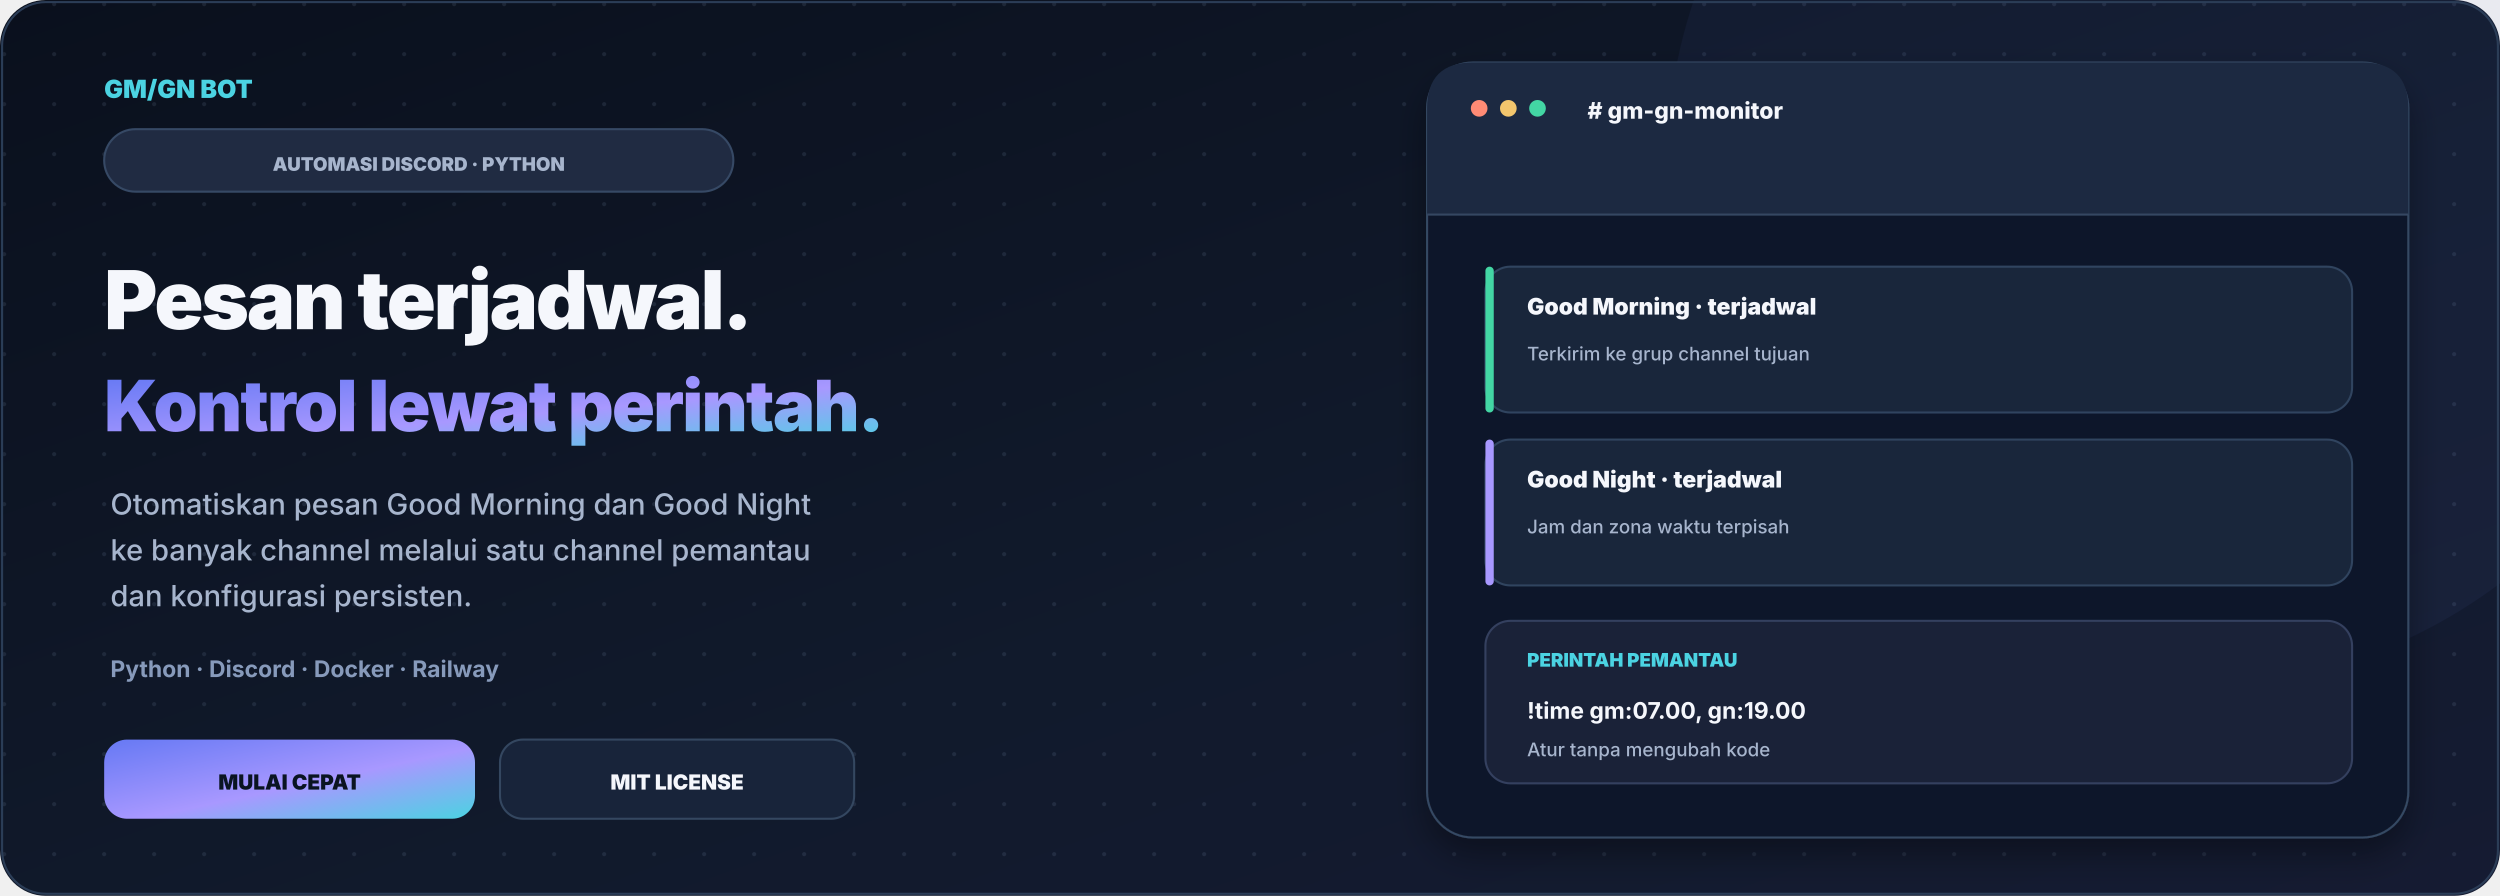
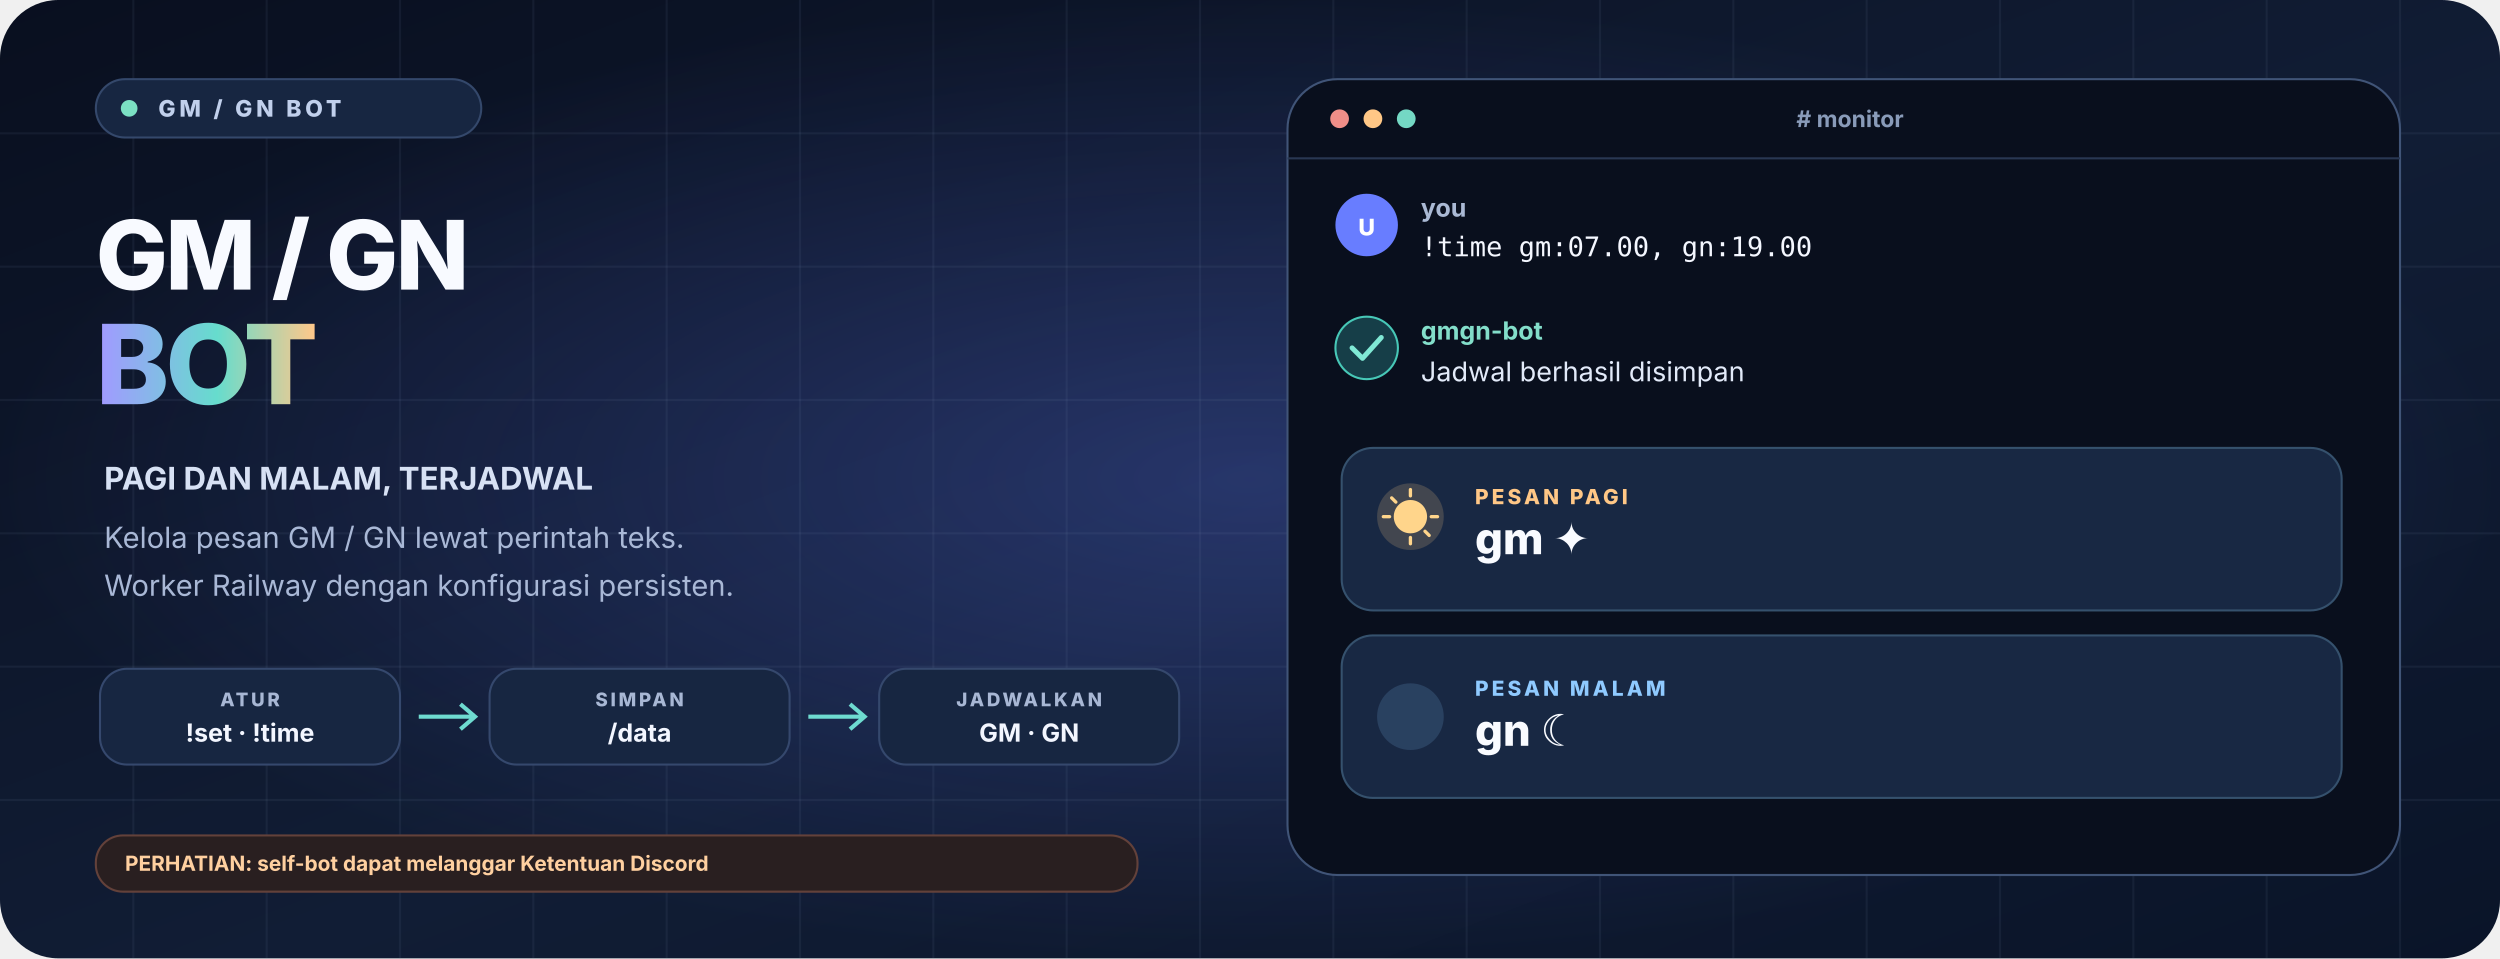
- <svg xmlns="http://www.w3.org/2000/svg" width="1200" height="430" viewBox="0 0 1200 430" role="img" aria-labelledby="title desc">
+ <svg xmlns="http://www.w3.org/2000/svg" width="1200" height="460" viewBox="0 0 1200 460" role="img" aria-label="GM GN Bot ilustrasi utama">
  <defs>
    <linearGradient id="bg" x1="0" y1="0" x2="1" y2="1">
-       <stop stop-color="#0A101D" />
-       <stop offset=".58" stop-color="#111A2C" />
-       <stop offset="1" stop-color="#151B32" />
+       <stop stop-color="#090F1F" />
+       <stop offset=".55" stop-color="#111D35" />
+       <stop offset="1" stop-color="#0A1428" />
    </linearGradient>
-     <linearGradient id="accent" x1="0" y1="0" x2="1" y2="1">
-       <stop stop-color="#6679F4" />
-       <stop offset=".55" stop-color="#A898FF" />
-       <stop offset="1" stop-color="#4BD3E2" />
+     <linearGradient id="accent">
+       <stop stop-color="#A09BFF" />
+       <stop offset=".54" stop-color="#66DCCD" />
+       <stop offset="1" stop-color="#FFC88A" />
    </linearGradient>
-     <linearGradient id="warm" x1="0" y1="0" x2="1" y2="1">
-       <stop stop-color="#FF8B75" />
-       <stop offset="1" stop-color="#A898FF" />
-     </linearGradient>
-     <pattern id="dots" width="24" height="24" patternUnits="userSpaceOnUse">
-       <circle cx="2" cy="2" r="1" fill="#9DB0D6" fill-opacity=".12" />
-     </pattern>
-     <filter id="shadow" x="-20%" y="-20%" width="140%" height="140%">
-       <feDropShadow dx="0" dy="8" stdDeviation="8" flood-color="#030713" flood-opacity=".35" />
-     </filter>
+     <radialGradient id="glow">
+       <stop stop-color="#647CFF" stop-opacity=".27" />
+       <stop offset="1" stop-color="#647CFF" stop-opacity="0" />
+     </radialGradient>
  </defs>
-   <rect width="1200" height="430" rx="22" fill="url(#bg)" />
-   <rect width="1200" height="430" rx="22" fill="url(#dots)" />
-   <circle cx="1050" cy="80" r="250" fill="#6679F4" opacity=".055" />
-   <rect x="1" y="1" width="1198" height="428" rx="21" fill="none" stroke="#2B3D57" />
-   <text x="50" y="47" font-family="Inter,Segoe UI,Arial,sans-serif" font-size="12" font-weight="900" fill="#4BD3E2" text-anchor="start">GM/GN BOT</text>
-   <rect x="50" y="62" width="302" height="30" rx="15" fill="#202B42" stroke="#364965" />
-   <text x="201" y="82" font-family="Inter,Segoe UI,Arial,sans-serif" font-size="9" font-weight="850" fill="#A7B5CD" text-anchor="middle">AUTOMASI DISCORD · PYTHON</text>
-   <text x="50" y="158" font-family="Inter,Segoe UI,Arial,sans-serif" font-size="39" font-weight="900" fill="#F5F7FC" text-anchor="start" letter-spacing="-1.1">Pesan terjadwal.</text>
-   <text x="50" y="207" font-family="Inter,Segoe UI,Arial,sans-serif" font-size="34" font-weight="900" fill="url(#accent)" text-anchor="start" letter-spacing="-0.8">Kontrol lewat perintah.</text>
-   <text x="53" y="247" font-family="Inter,Segoe UI,Arial,sans-serif" font-size="14" font-weight="550" fill="#A7B5CD" text-anchor="start">Otomatiskan pesan Good Morning dan Good Night</text>
-   <text x="53" y="269" font-family="Inter,Segoe UI,Arial,sans-serif" font-size="14" font-weight="550" fill="#A7B5CD" text-anchor="start">ke banyak channel melalui satu channel pemantau</text>
-   <text x="53" y="291" font-family="Inter,Segoe UI,Arial,sans-serif" font-size="14" font-weight="550" fill="#A7B5CD" text-anchor="start">dan konfigurasi persisten.</text>
-   <text x="53" y="325" font-family="Inter,Segoe UI,Arial,sans-serif" font-size="11" font-weight="750" fill="#879ABB" text-anchor="start">Python  ·  Discord  ·  Docker  ·  Railway</text>
-   <rect x="50" y="355" width="178" height="38" rx="11" fill="url(#accent)" />
-   <text x="139" y="379" font-family="Inter,Segoe UI,Arial,sans-serif" font-size="10" font-weight="900" fill="#0A1422" text-anchor="middle">MULAI CEPAT</text>
-   <rect x="240" y="355" width="170" height="38" rx="11" fill="#18243A" stroke="#344760" />
-   <text x="325" y="379" font-family="Inter,Segoe UI,Arial,sans-serif" font-size="10" font-weight="850" fill="#F5F7FC" text-anchor="middle">MIT LICENSE</text>
-   <rect x="685" y="30" width="471" height="372" rx="22" fill="#11192A" stroke="#344863" filter="url(#shadow)" />
-   <path d="M685 52q0-22 22-22h427q22 0 22 22v51H685Z" fill="#1C2941" />
-   <path d="M685 103h471" stroke="#354762" />
-   <circle cx="710" cy="52" r="4" fill="#FF8B75" />
-   <circle cx="724" cy="52" r="4" fill="#F3C66D" />
-   <circle cx="738" cy="52" r="4" fill="#43D6A4" />
-   <text x="762" y="57" font-family="Inter,Segoe UI,Arial,sans-serif" font-size="11" font-weight="800" fill="#F5F7FC" text-anchor="start"># gm-gn-monitor</text>
-   <rect x="713" y="128" width="416" height="70" rx="12" fill="#19263B" stroke="#30445F" />
-   <rect x="713" y="128" width="4" height="70" rx="2" fill="#43D6A4" />
-   <text x="733" y="151" font-family="Inter,Segoe UI,Arial,sans-serif" font-size="11" font-weight="850" fill="#F5F7FC" text-anchor="start">Good Morning · terjadwal</text>
-   <text x="733" y="173" font-family="Inter,Segoe UI,Arial,sans-serif" font-size="9" font-weight="550" fill="#A7B5CD" text-anchor="start">Terkirim ke grup channel tujuan</text>
-   <rect x="713" y="211" width="416" height="70" rx="12" fill="#19263B" stroke="#30445F" />
-   <rect x="713" y="211" width="4" height="70" rx="2" fill="#A898FF" />
-   <text x="733" y="234" font-family="Inter,Segoe UI,Arial,sans-serif" font-size="11" font-weight="850" fill="#F5F7FC" text-anchor="start">Good Night · terjadwal</text>
-   <text x="733" y="256" font-family="Inter,Segoe UI,Arial,sans-serif" font-size="9" font-weight="550" fill="#A7B5CD" text-anchor="start">Jam dan zona waktu terpisah</text>
-   <rect x="713" y="298" width="416" height="78" rx="12" fill="#1A2238" stroke="#34405F" />
-   <text x="733" y="320" font-family="Inter,Segoe UI,Arial,sans-serif" font-size="9" font-weight="900" fill="#4BD3E2" text-anchor="start">PERINTAH PEMANTAU</text>
-   <text x="733" y="345" font-family="Inter,Segoe UI,Arial,sans-serif" font-size="11" font-weight="750" fill="#F5F7FC" text-anchor="start">!time gm:07.00, gn:19.00</text>
-   <text x="733" y="363" font-family="Inter,Segoe UI,Arial,sans-serif" font-size="9" font-weight="550" fill="#A7B5CD" text-anchor="start">Atur tanpa mengubah kode</text>
+   <rect width="1200" height="460" rx="28" fill="url(#bg)" />
+   <rect width="1200" height="460" rx="28" fill="url(#glow)" />
+   <g stroke="#7C91B9" stroke-opacity=".09">
+     <path d="M0 64H1200M0 128H1200M0 192H1200M0 256H1200M0 320H1200M0 384H1200" />
+     <path d="M64 0V460M128 0V460M192 0V460M256 0V460M320 0V460M384 0V460M448 0V460M512 0V460M576 0V460M640 0V460M704 0V460M768 0V460M832 0V460M896 0V460M960 0V460M1024 0V460M1088 0V460M1152 0V460" />
+   </g>
+   <rect x="46" y="38" width="185" height="28" rx="14" fill="#172641" stroke="#34486B" />
+   <circle cx="62" cy="52" r="4" fill="#7BE0C3" />
+   <text x="76" y="56" font-family="Inter,Segoe UI,Arial,sans-serif" font-size="11" font-weight="800" letter-spacing="1.8" fill="#C1D0EC">GM / GN BOT</text>
+   <text x="46" y="139" font-family="Inter,Segoe UI,Arial,sans-serif" font-size="46" font-weight="800" letter-spacing="-1.2" fill="#F8FAFF">GM / GN</text>
+   <text x="46" y="194" font-family="Inter,Segoe UI,Arial,sans-serif" font-size="53" font-weight="800" letter-spacing="-1.8" fill="url(#accent)">BOT</text>
+   <text x="50" y="235" font-family="Inter,Segoe UI,Arial,sans-serif" font-size="15" font-weight="700" fill="#D7E1F4">PAGI DAN MALAM, TERJADWAL</text>
+   <text x="50" y="263" font-family="Inter,Segoe UI,Arial,sans-serif" font-size="14" fill="#A9B8D6">Kelola pesan GM / GN lewat perintah teks.</text>
+   <text x="50" y="286" font-family="Inter,Segoe UI,Arial,sans-serif" font-size="14" fill="#A9B8D6">Worker Railway dengan konfigurasi persisten.</text>
+   <g transform="translate(48 321)">
+     <rect width="144" height="46" rx="13" fill="#172641" stroke="#35486D" />
+     <text x="72" y="18" text-anchor="middle" font-family="Inter,Segoe UI,Arial,sans-serif" font-size="9" font-weight="800" letter-spacing="1.3" fill="#A8B7D4">ATUR</text>
+     <text x="72" y="35" text-anchor="middle" font-family="Inter,Segoe UI,Arial,sans-serif" font-size="12" font-weight="700" fill="#F3F6FF">!set · !time</text>
+     <path d="M153 23h26m-6-6 7 6-7 6" fill="none" stroke="#6EDBD0" stroke-width="2" />
+     <rect x="187" width="144" height="46" rx="13" fill="#172641" stroke="#35486D" />
+     <text x="259" y="18" text-anchor="middle" font-family="Inter,Segoe UI,Arial,sans-serif" font-size="9" font-weight="800" letter-spacing="1.3" fill="#A8B7D4">SIMPAN</text>
+     <text x="259" y="35" text-anchor="middle" font-family="Inter,Segoe UI,Arial,sans-serif" font-size="12" font-weight="700" fill="#F3F6FF">/data</text>
+     <path d="M340 23h26m-6-6 7 6-7 6" fill="none" stroke="#6EDBD0" stroke-width="2" />
+     <rect x="374" width="144" height="46" rx="13" fill="#172641" stroke="#35486D" />
+     <text x="446" y="18" text-anchor="middle" font-family="Inter,Segoe UI,Arial,sans-serif" font-size="9" font-weight="800" letter-spacing="1.3" fill="#A8B7D4">JADWALKAN</text>
+     <text x="446" y="35" text-anchor="middle" font-family="Inter,Segoe UI,Arial,sans-serif" font-size="12" font-weight="700" fill="#F3F6FF">GM · GN</text>
+   </g>
+   <rect x="618" y="38" width="534" height="382" rx="24" fill="#090F1D" stroke="#405477" />
+   <path d="M618 76H1152" stroke="#283752" />
+   <circle cx="643" cy="57" r="4.5" fill="#F08E88" />
+   <circle cx="659" cy="57" r="4.5" fill="#FFC786" />
+   <circle cx="675" cy="57" r="4.5" fill="#74D8C4" />
+   <text x="888" y="61" text-anchor="middle" font-family="Inter,Segoe UI,Arial,sans-serif" font-size="11" font-weight="700" fill="#899BB9"># monitor</text>
+   <circle cx="656" cy="108" r="15" fill="#687DFF" />
+   <text x="656" y="113" text-anchor="middle" font-family="Inter,Segoe UI,Arial,sans-serif" font-size="11" font-weight="800" fill="#FFF">U</text>
+   <text x="682" y="104" font-family="Inter,Segoe UI,Arial,sans-serif" font-size="12" font-weight="700" fill="#AAB9D4">you</text>
+   <text x="682" y="123" font-family="ui-monospace,Consolas,monospace" font-size="13" fill="#F4F7FF">!time gm:07.00, gn:19.00</text>
+   <circle cx="656" cy="167" r="15" fill="#163E48" stroke="#47C8B7" />
+   <path d="M649 167l5 5 9-10" stroke="#80E9D5" stroke-width="2.4" fill="none" stroke-linecap="round" stroke-linejoin="round" />
+   <text x="682" y="163" font-family="Inter,Segoe UI,Arial,sans-serif" font-size="12" font-weight="700" fill="#83DECA">gmgn-bot</text>
+   <text x="682" y="183" font-family="Inter,Segoe UI,Arial,sans-serif" font-size="13" fill="#E2EAF9">Jadwal berhasil disimpan</text>
+   <rect x="644" y="215" width="480" height="78" rx="15" fill="#182843" stroke="#35516D" />
+   <circle cx="677" cy="248" r="16" fill="#FFCE87" fill-opacity=".18" />
+   <circle cx="677" cy="248" r="8" fill="#FFD58B" />
+   <g stroke="#FFD58B" stroke-width="1.6" stroke-linecap="round">
+     <path d="M677 235v3M677 258v3M664 248h3M687 248h3M668 239l2 2M684 255l2 2" />
+   </g>
+   <text x="708" y="242" font-family="Inter,Segoe UI,Arial,sans-serif" font-size="10" font-weight="800" letter-spacing="1.5" fill="#FFC786">PESAN PAGI</text>
+   <text x="708" y="266" font-family="Inter,Segoe UI,Arial,sans-serif" font-size="21" font-weight="800" fill="#F9FBFF">gm ✦</text>
+   <rect x="644" y="305" width="480" height="78" rx="15" fill="#182843" stroke="#35516D" />
+   <circle cx="677" cy="344" r="16" fill="#83C5FF" fill-opacity=".16" />
+   <path d="M682 332a12 12 0 1 0 0 24a10 10 0 0 1 0-24Z" fill="#B9D8FF" />
+   <text x="708" y="334" font-family="Inter,Segoe UI,Arial,sans-serif" font-size="10" font-weight="800" letter-spacing="1.5" fill="#8FCAFF">PESAN MALAM</text>
+   <text x="708" y="358" font-family="Inter,Segoe UI,Arial,sans-serif" font-size="21" font-weight="800" fill="#F9FBFF">gn ☾</text>
+   <rect x="46" y="401" width="500" height="27" rx="13" fill="#291F20" stroke="#63413A" />
+   <text x="60" y="418" font-family="Inter,Segoe UI,Arial,sans-serif" font-size="10" font-weight="700" fill="#FFD0A0">PERHATIAN: self-bot dapat melanggar Ketentuan Discord</text>
</svg>
